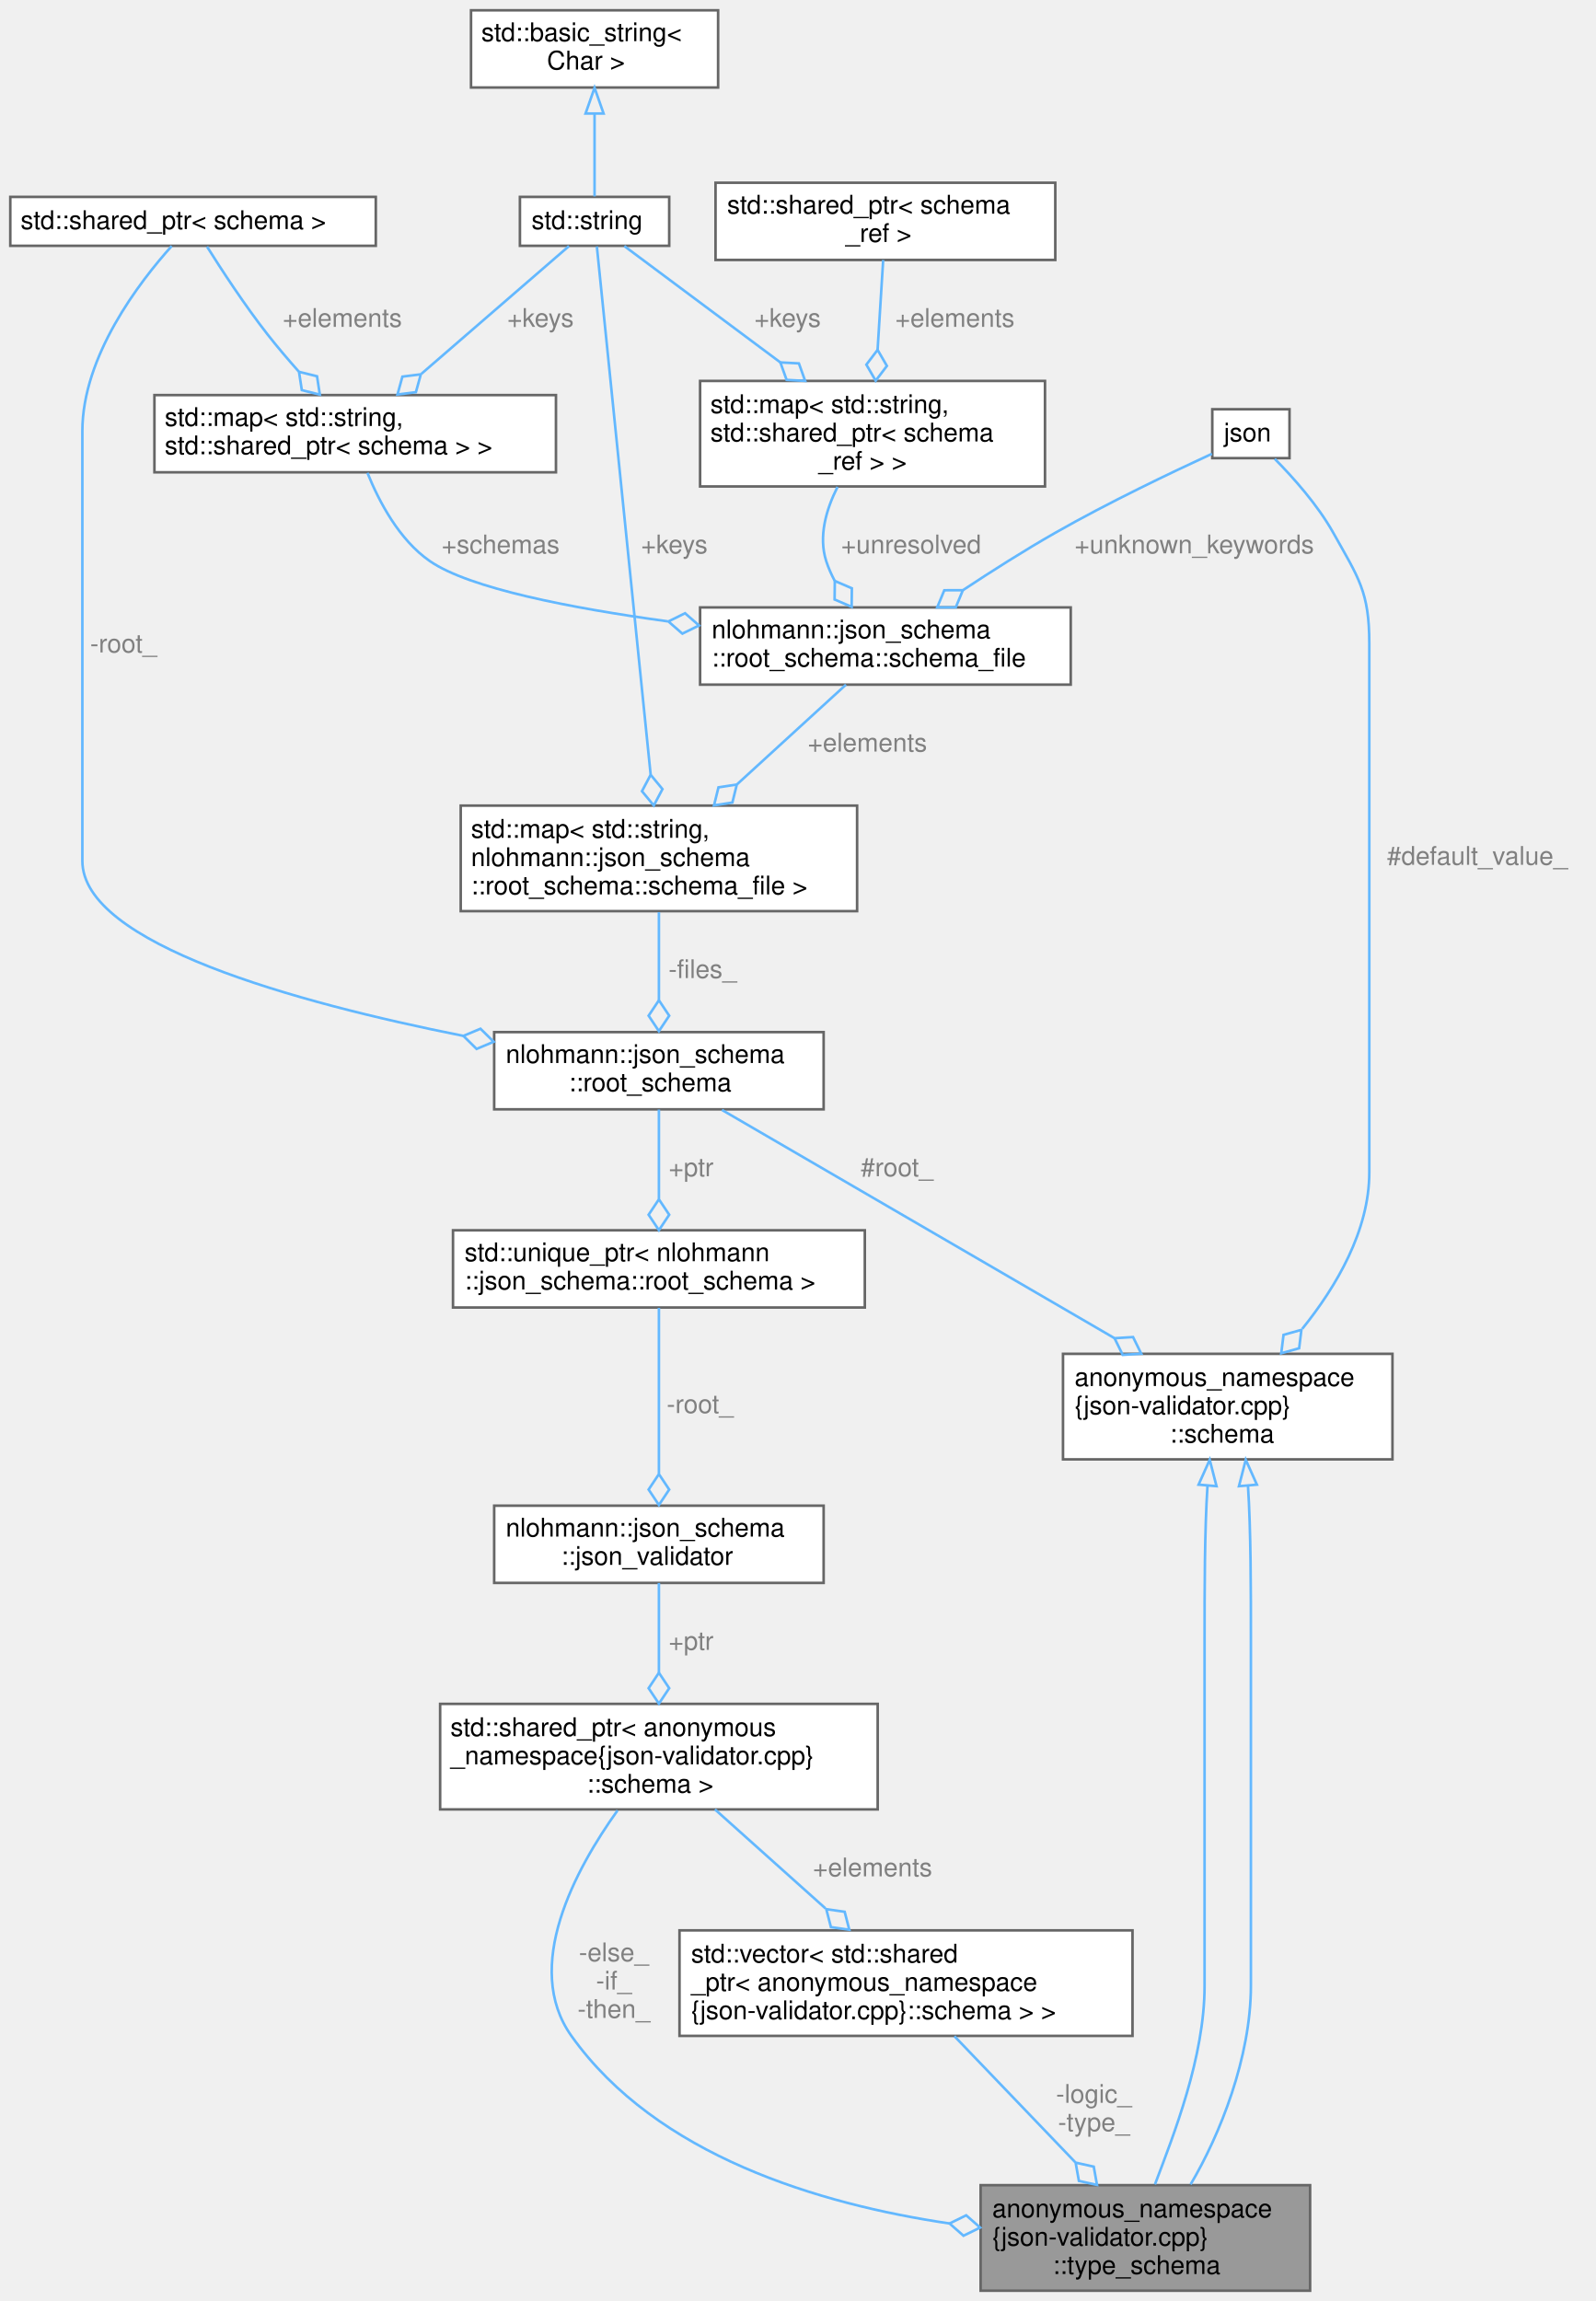
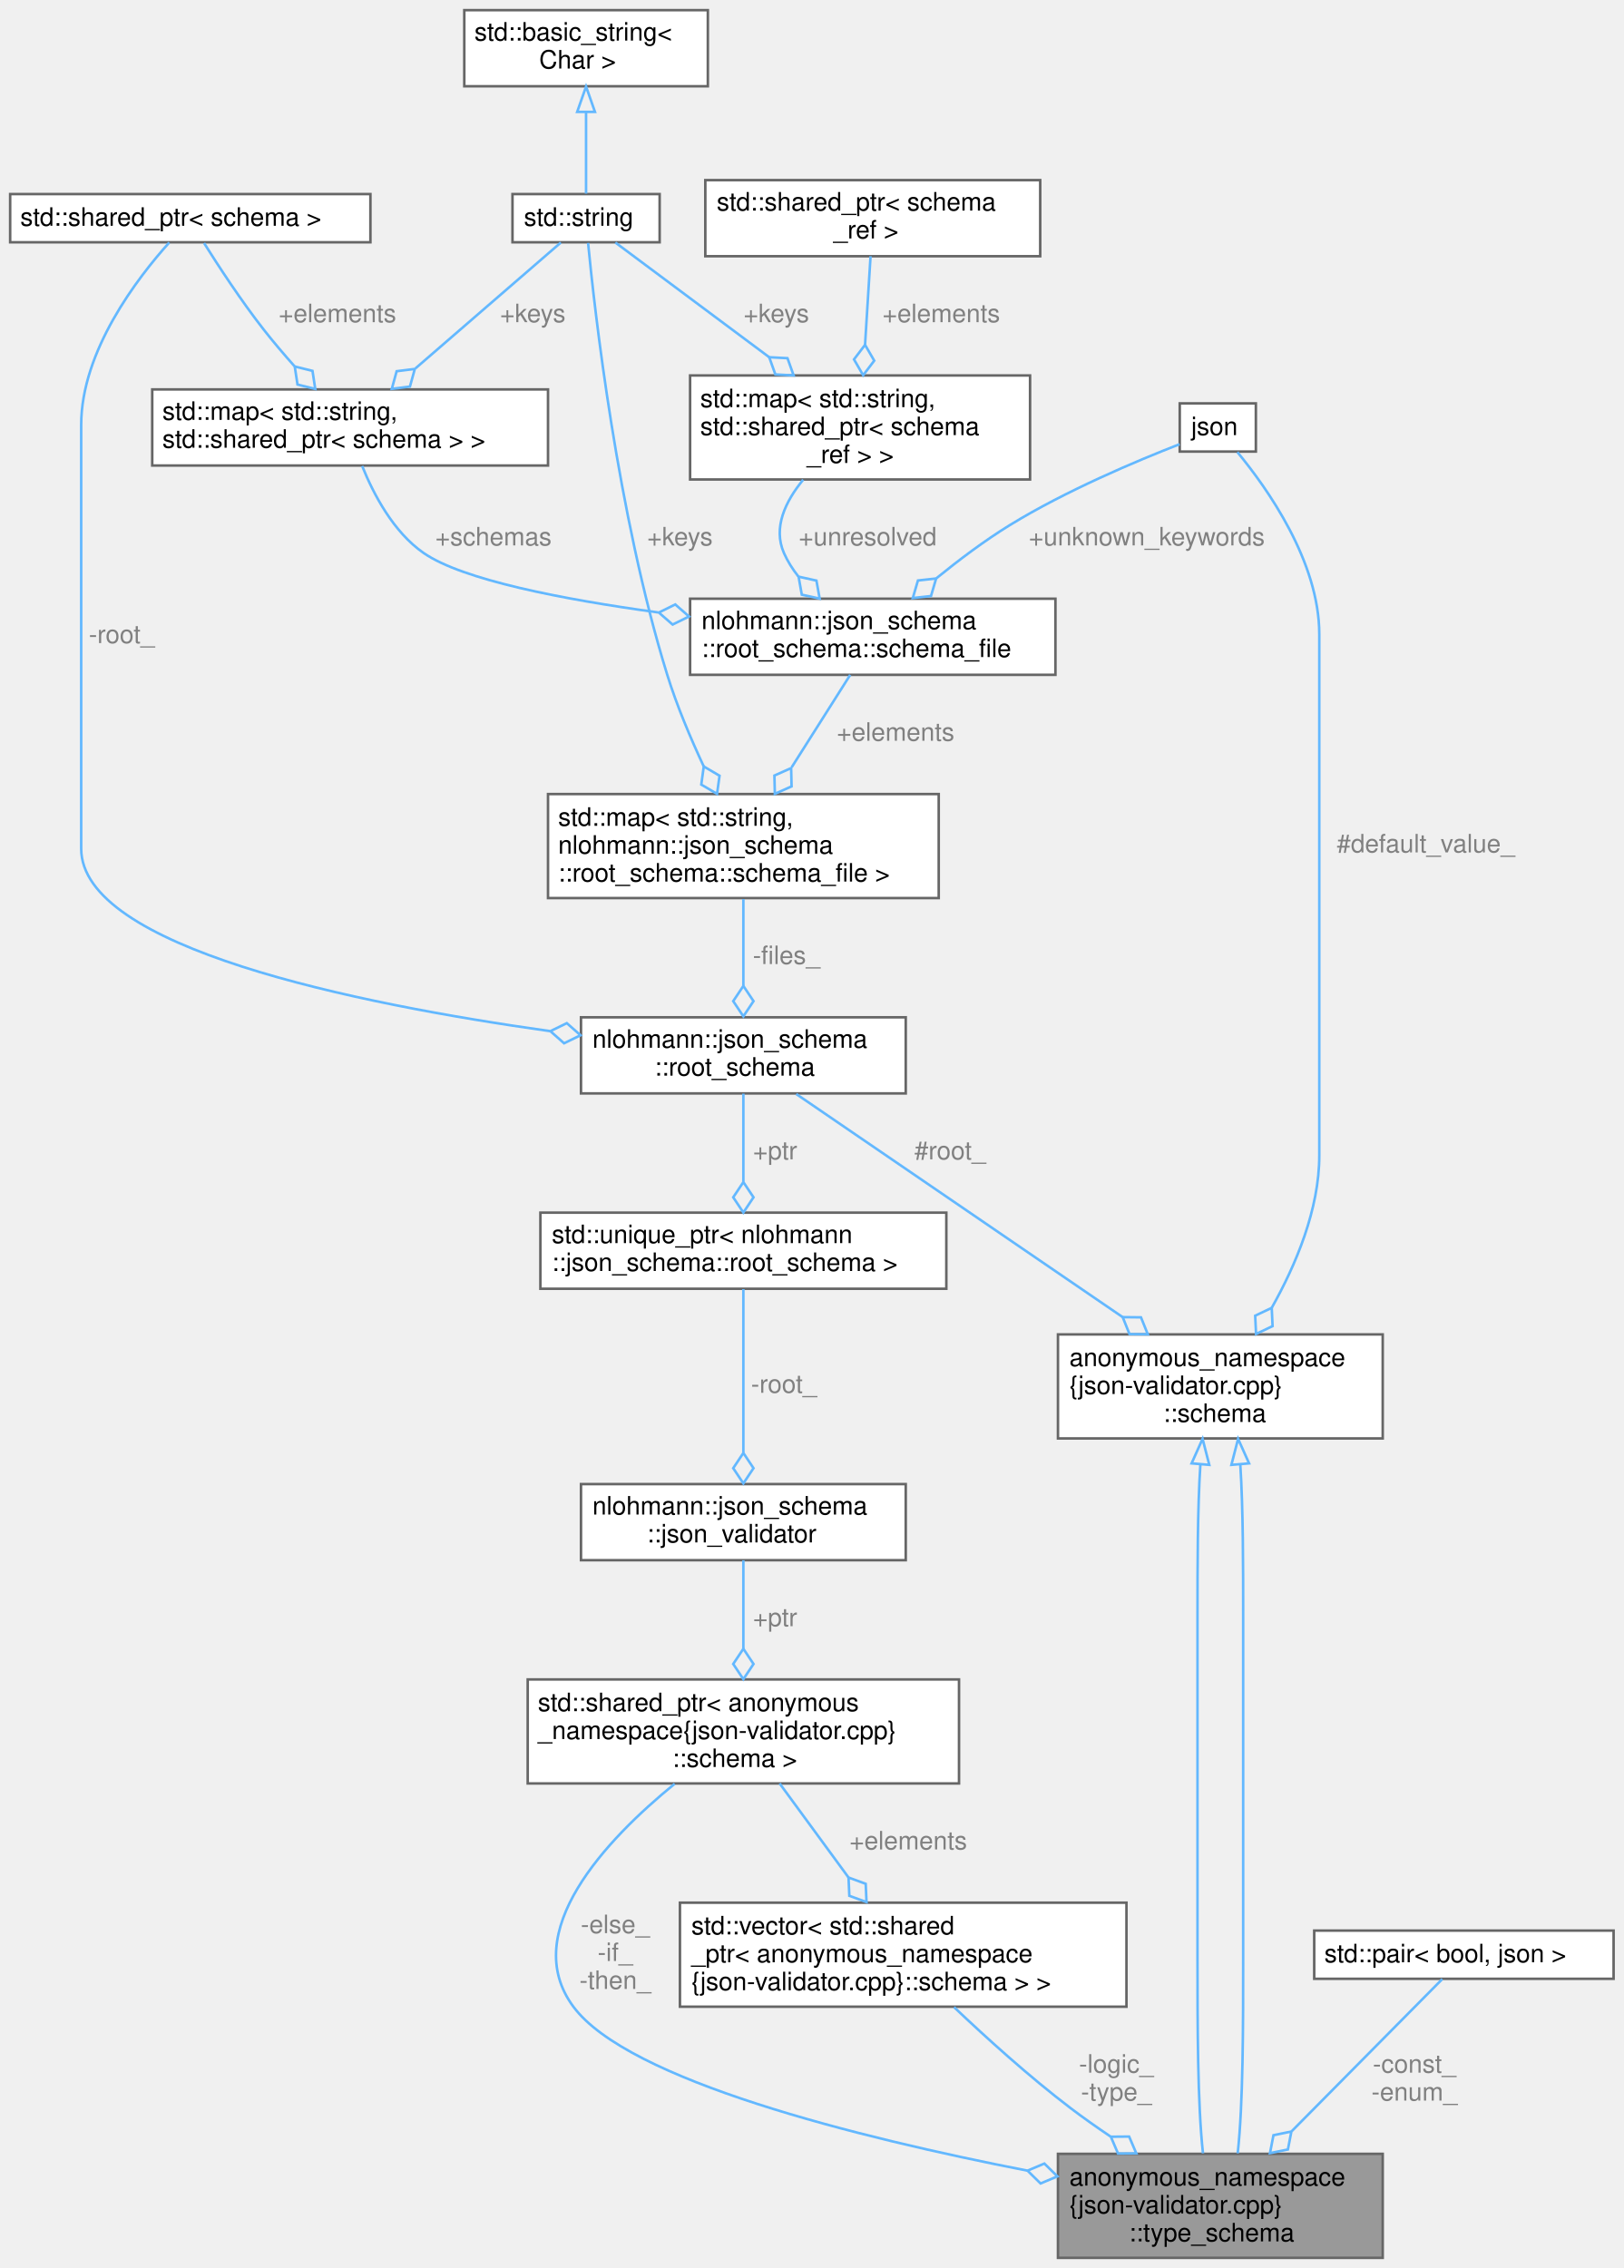
- <svg xmlns="http://www.w3.org/2000/svg" xmlns:xlink="http://www.w3.org/1999/xlink" width="620pt" height="894pt" viewBox="0.00 0.00 620.00 894.00">
+ <svg xmlns="http://www.w3.org/2000/svg" xmlns:xlink="http://www.w3.org/1999/xlink" width="640pt" height="894pt" viewBox="0.00 0.00 640.00 894.00">
  <g id="graph0" class="graph" transform="scale(1 1) rotate(0) translate(4 890)">
    <g id="Node000001" class="node">
      <g id="a_Node000001">
        <a xlink:title=" ">
-           <polygon fill="#999999" stroke="transparent" points="505,-41 377,-41 377,0 505,0 505,-41" />
-           <text text-anchor="start" x="381.5" y="-28.5" font-family="Helvetica,sans-Serif" font-size="10.00">anonymous_namespace</text>
-           <text text-anchor="start" x="381.5" y="-17.5" font-family="Helvetica,sans-Serif" font-size="10.00">{json-validator.cpp}</text>
-           <text text-anchor="start" x="405" y="-6.5" font-family="Helvetica,sans-Serif" font-size="10.00">::type_schema</text>
-           <polygon fill="none" stroke="#666666" points="377,0 377,-41 505,-41 505,0 377,0" />
+           <polygon fill="#999999" stroke="transparent" points="541,-41 413,-41 413,0 541,0 541,-41" />
+           <text text-anchor="start" x="417.5" y="-28.5" font-family="Helvetica,sans-Serif" font-size="10.00">anonymous_namespace</text>
+           <text text-anchor="start" x="417.5" y="-17.5" font-family="Helvetica,sans-Serif" font-size="10.00">{json-validator.cpp}</text>
+           <text text-anchor="start" x="441" y="-6.5" font-family="Helvetica,sans-Serif" font-size="10.00">::type_schema</text>
+           <polygon fill="none" stroke="#666666" points="413,0 413,-41 541,-41 541,0 413,0" />
        </a>
      </g>
    </g>
    <g id="Node000002" class="node">
      <g id="a_Node000002">
        <a xlink:href="classanonymous__namespace_02json-validator_8cpp_03_1_1schema.html" target="_top" xlink:title=" ">
-           <polygon fill="white" stroke="transparent" points="537,-364 409,-364 409,-323 537,-323 537,-364" />
-           <text text-anchor="start" x="413.5" y="-351.5" font-family="Helvetica,sans-Serif" font-size="10.00">anonymous_namespace</text>
-           <text text-anchor="start" x="413.5" y="-340.5" font-family="Helvetica,sans-Serif" font-size="10.00">{json-validator.cpp}</text>
-           <text text-anchor="start" x="450.5" y="-329.5" font-family="Helvetica,sans-Serif" font-size="10.00">::schema</text>
-           <polygon fill="none" stroke="#666666" points="409,-323 409,-364 537,-364 537,-323 409,-323" />
+           <polygon fill="white" stroke="transparent" points="541,-364 413,-364 413,-323 541,-323 541,-364" />
+           <text text-anchor="start" x="417.5" y="-351.5" font-family="Helvetica,sans-Serif" font-size="10.00">anonymous_namespace</text>
+           <text text-anchor="start" x="417.5" y="-340.5" font-family="Helvetica,sans-Serif" font-size="10.00">{json-validator.cpp}</text>
+           <text text-anchor="start" x="454.5" y="-329.5" font-family="Helvetica,sans-Serif" font-size="10.00">::schema</text>
+           <polygon fill="none" stroke="#666666" points="413,-323 413,-364 541,-364 541,-323 413,-323" />
        </a>
      </g>
    </g>
    <g id="edge1_Node000001_Node000002" class="edge">
      <g id="a_edge1_Node000001_Node000002">
        <a xlink:title=" ">
-           <path fill="none" stroke="#63b8ff" d="M465.13,-312.65C464,-295.13 464,-272.56 464,-252.5 464,-252.5 464,-252.5 464,-118.5 464,-90.66 451.96,-60.48 444.73,-41.31" />
-           <polygon fill="none" stroke="#63b8ff" points="461.67,-313.17 466,-322.84 468.64,-312.58 461.67,-313.17" />
+           <path fill="none" stroke="#63b8ff" d="M469.13,-312.65C468,-295.13 468,-272.56 468,-252.5 468,-252.5 468,-252.5 468,-118.5 468,-91.72 468,-60.79 470.16,-41.19" />
+           <polygon fill="none" stroke="#63b8ff" points="465.67,-313.17 470,-322.84 472.64,-312.58 465.67,-313.17" />
        </a>
      </g>
    </g>
    <g id="edge16_Node000001_Node000002" class="edge">
      <g id="a_edge16_Node000001_Node000002">
        <a xlink:title=" ">
-           <path fill="none" stroke="#63b8ff" d="M480.87,-312.65C482,-295.13 482,-272.56 482,-252.5 482,-252.5 482,-252.5 482,-118.5 482,-90.66 469.96,-60.48 458.58,-41.31" />
-           <polygon fill="none" stroke="#63b8ff" points="477.36,-312.58 480,-322.84 484.33,-313.17 477.36,-312.58" />
+           <path fill="none" stroke="#63b8ff" d="M484.87,-312.65C486,-295.13 486,-272.56 486,-252.5 486,-252.5 486,-252.5 486,-118.5 486,-91.72 486,-60.79 483.84,-41.19" />
+           <polygon fill="none" stroke="#63b8ff" points="481.36,-312.58 484,-322.84 488.33,-313.17 481.36,-312.58" />
        </a>
      </g>
    </g>
    <g id="Node000003" class="node">
      <g id="a_Node000003">
        <a xlink:href="classnlohmann_1_1json__schema_1_1root__schema.html" target="_top" xlink:title=" ">
-           <polygon fill="white" stroke="transparent" points="316,-489 188,-489 188,-459 316,-459 316,-489" />
-           <text text-anchor="start" x="192.5" y="-477" font-family="Helvetica,sans-Serif" font-size="10.00">nlohmann::json_schema</text>
-           <text text-anchor="start" x="217" y="-466" font-family="Helvetica,sans-Serif" font-size="10.00">::root_schema</text>
-           <polygon fill="none" stroke="#666666" points="188,-459 188,-489 316,-489 316,-459 188,-459" />
+           <polygon fill="white" stroke="transparent" points="353,-489 225,-489 225,-459 353,-459 353,-489" />
+           <text text-anchor="start" x="229.5" y="-477" font-family="Helvetica,sans-Serif" font-size="10.00">nlohmann::json_schema</text>
+           <text text-anchor="start" x="254" y="-466" font-family="Helvetica,sans-Serif" font-size="10.00">::root_schema</text>
+           <polygon fill="none" stroke="#666666" points="225,-459 225,-489 353,-489 353,-459 225,-459" />
        </a>
      </g>
    </g>
    <g id="edge2_Node000002_Node000003" class="edge">
      <g id="a_edge2_Node000002_Node000003">
        <a xlink:title=" ">
-           <path fill="none" stroke="#63b8ff" d="M276.5,-458.76C313.22,-437.4 383.12,-396.76 428.88,-370.15" />
-           <polygon fill="none" stroke="#63b8ff" points="429.02,-370.07 432.2,-363.6 439.4,-364.04 436.22,-370.51 429.02,-370.07" />
-         </a>
-       </g>
-       <text text-anchor="middle" x="344.5" y="-433" font-family="Helvetica,sans-Serif" font-size="10.00" fill="grey"> #root_</text>
+           <path fill="none" stroke="#63b8ff" d="M309.84,-458.76C340.82,-437.58 399.54,-397.44 438.48,-370.83" />
+           <polygon fill="none" stroke="#63b8ff" points="438.51,-370.81 441.2,-364.12 448.41,-364.04 445.72,-370.73 438.51,-370.81" />
+         </a>
+       </g>
+       <text text-anchor="middle" x="370.5" y="-433" font-family="Helvetica,sans-Serif" font-size="10.00" fill="grey"> #root_</text>
    </g>
    <g id="Node000016" class="node">
      <g id="a_Node000016">
        <a xlink:title=" ">
-           <polygon fill="white" stroke="transparent" points="332,-412 172,-412 172,-382 332,-382 332,-412" />
-           <text text-anchor="start" x="176.5" y="-400" font-family="Helvetica,sans-Serif" font-size="10.00">std::unique_ptr&lt; nlohmann</text>
-           <text text-anchor="start" x="176.5" y="-389" font-family="Helvetica,sans-Serif" font-size="10.00">::json_schema::root_schema &gt;</text>
-           <polygon fill="none" stroke="#666666" points="172,-382 172,-412 332,-412 332,-382 172,-382" />
+           <polygon fill="white" stroke="transparent" points="369,-412 209,-412 209,-382 369,-382 369,-412" />
+           <text text-anchor="start" x="213.5" y="-400" font-family="Helvetica,sans-Serif" font-size="10.00">std::unique_ptr&lt; nlohmann</text>
+           <text text-anchor="start" x="213.5" y="-389" font-family="Helvetica,sans-Serif" font-size="10.00">::json_schema::root_schema &gt;</text>
+           <polygon fill="none" stroke="#666666" points="209,-382 209,-412 369,-412 369,-382 209,-382" />
        </a>
      </g>
    </g>
    <g id="edge21_Node000016_Node000003" class="edge">
      <g id="a_edge21_Node000016_Node000003">
        <a xlink:title=" ">
-           <path fill="none" stroke="#63b8ff" d="M252,-458.89C252,-449.15 252,-435.9 252,-424.25" />
-           <polygon fill="none" stroke="#63b8ff" points="252,-424.04 248,-418.04 252,-412.04 256,-418.04 252,-424.04" />
-         </a>
-       </g>
-       <text text-anchor="middle" x="264.5" y="-433" font-family="Helvetica,sans-Serif" font-size="10.00" fill="grey"> +ptr</text>
+           <path fill="none" stroke="#63b8ff" d="M289,-458.89C289,-449.15 289,-435.9 289,-424.25" />
+           <polygon fill="none" stroke="#63b8ff" points="289,-424.04 285,-418.04 289,-412.04 293,-418.04 289,-424.04" />
+         </a>
+       </g>
+       <text text-anchor="middle" x="301.5" y="-433" font-family="Helvetica,sans-Serif" font-size="10.00" fill="grey"> +ptr</text>
    </g>
    <g id="Node000004" class="node">
      <g id="a_Node000004">
        <a xlink:title=" ">
          <polygon fill="white" stroke="transparent" points="142,-813.5 0,-813.5 0,-794.5 142,-794.5 142,-813.5" />
          <text text-anchor="start" x="4" y="-801" font-family="Helvetica,sans-Serif" font-size="10.00">std::shared_ptr&lt; schema &gt;</text>
          <polygon fill="none" stroke="#666666" points="0,-794.5 0,-813.5 142,-813.5 142,-794.5 0,-794.5" />
        </a>
      </g>
    </g>
    <g id="edge3_Node000003_Node000004" class="edge">
      <g id="a_edge3_Node000003_Node000004">
        <a xlink:title=" ">
-           <path fill="none" stroke="#63b8ff" d="M62.71,-794.4C50.21,-780.49 28,-751.65 28,-722.5 28,-722.5 28,-722.5 28,-555.5 28,-523.31 110.97,-500.48 175.92,-487.55" />
-           <polygon fill="none" stroke="#63b8ff" points="176.03,-487.53 181.16,-482.46 187.81,-485.25 182.68,-490.31 176.03,-487.53" />
+           <path fill="none" stroke="#63b8ff" d="M62.71,-794.4C50.21,-780.49 28,-751.65 28,-722.5 28,-722.5 28,-722.5 28,-555.5 28,-516.51 135.71,-494.39 212.74,-483.56" />
+           <polygon fill="none" stroke="#63b8ff" points="212.93,-483.54 218.33,-478.76 224.82,-481.92 219.41,-486.69 212.93,-483.54" />
        </a>
      </g>
      <text text-anchor="middle" x="44" y="-636.5" font-family="Helvetica,sans-Serif" font-size="10.00" fill="grey"> -root_</text>
    </g>
    <g id="Node000009" class="node">
      <g id="a_Node000009">
        <a xlink:title=" ">
          <polygon fill="white" stroke="transparent" points="212,-736.5 56,-736.5 56,-706.5 212,-706.5 212,-736.5" />
          <text text-anchor="start" x="60" y="-724.5" font-family="Helvetica,sans-Serif" font-size="10.00">std::map&lt; std::string,</text>
          <text text-anchor="start" x="60" y="-713.5" font-family="Helvetica,sans-Serif" font-size="10.00"> std::shared_ptr&lt; schema &gt; &gt;</text>
          <polygon fill="none" stroke="#666666" points="56,-706.5 56,-736.5 212,-736.5 212,-706.5 56,-706.5" />
        </a>
      </g>
    </g>
    <g id="edge10_Node000009_Node000004" class="edge">
      <g id="a_edge10_Node000009_Node000004">
        <a xlink:title=" ">
          <path fill="none" stroke="#63b8ff" d="M76.43,-794.18C82.01,-785.3 91.11,-771.34 100,-760 103.73,-755.24 107.92,-750.32 112.04,-745.68" />
          <polygon fill="none" stroke="#63b8ff" points="112.17,-745.54 113.26,-738.42 120.26,-736.68 119.17,-743.81 112.17,-745.54" />
        </a>
      </g>
      <text text-anchor="middle" x="129" y="-763" font-family="Helvetica,sans-Serif" font-size="10.00" fill="grey"> +elements</text>
    </g>
    <g id="Node000005" class="node">
      <g id="a_Node000005">
        <a xlink:title=" ">
-           <polygon fill="white" stroke="transparent" points="329,-577 175,-577 175,-536 329,-536 329,-577" />
-           <text text-anchor="start" x="179" y="-564.5" font-family="Helvetica,sans-Serif" font-size="10.00">std::map&lt; std::string,</text>
-           <text text-anchor="start" x="179" y="-553.5" font-family="Helvetica,sans-Serif" font-size="10.00"> nlohmann::json_schema</text>
-           <text text-anchor="start" x="179" y="-542.5" font-family="Helvetica,sans-Serif" font-size="10.00">::root_schema::schema_file &gt;</text>
-           <polygon fill="none" stroke="#666666" points="175,-536 175,-577 329,-577 329,-536 175,-536" />
+           <polygon fill="white" stroke="transparent" points="366,-577 212,-577 212,-536 366,-536 366,-577" />
+           <text text-anchor="start" x="216" y="-564.5" font-family="Helvetica,sans-Serif" font-size="10.00">std::map&lt; std::string,</text>
+           <text text-anchor="start" x="216" y="-553.5" font-family="Helvetica,sans-Serif" font-size="10.00"> nlohmann::json_schema</text>
+           <text text-anchor="start" x="216" y="-542.5" font-family="Helvetica,sans-Serif" font-size="10.00">::root_schema::schema_file &gt;</text>
+           <polygon fill="none" stroke="#666666" points="212,-536 212,-577 366,-577 366,-536 212,-536" />
        </a>
      </g>
    </g>
    <g id="edge4_Node000003_Node000005" class="edge">
      <g id="a_edge4_Node000003_Node000005">
        <a xlink:title=" ">
-           <path fill="none" stroke="#63b8ff" d="M252,-535.6C252,-525.29 252,-512.57 252,-501.45" />
-           <polygon fill="none" stroke="#63b8ff" points="252,-501.37 248,-495.37 252,-489.37 256,-495.37 252,-501.37" />
-         </a>
-       </g>
-       <text text-anchor="middle" x="269" y="-510" font-family="Helvetica,sans-Serif" font-size="10.00" fill="grey"> -files_</text>
+           <path fill="none" stroke="#63b8ff" d="M289,-535.6C289,-525.29 289,-512.57 289,-501.45" />
+           <polygon fill="none" stroke="#63b8ff" points="289,-501.37 285,-495.37 289,-489.37 293,-495.37 289,-501.37" />
+         </a>
+       </g>
+       <text text-anchor="middle" x="306" y="-510" font-family="Helvetica,sans-Serif" font-size="10.00" fill="grey"> -files_</text>
    </g>
    <g id="Node000006" class="node">
      <g id="a_Node000006">
        <a xlink:title=" ">
          <polygon fill="white" stroke="transparent" points="256,-813.5 198,-813.5 198,-794.5 256,-794.5 256,-813.5" />
          <text text-anchor="start" x="202.5" y="-801" font-family="Helvetica,sans-Serif" font-size="10.00">std::string</text>
          <polygon fill="none" stroke="#666666" points="198,-794.5 198,-813.5 256,-813.5 256,-794.5 198,-794.5" />
        </a>
      </g>
    </g>
    <g id="edge5_Node000005_Node000006" class="edge">
      <g id="a_edge5_Node000005_Node000006">
        <a xlink:title=" ">
-           <path fill="none" stroke="#63b8ff" d="M227.89,-794.26C231.21,-761.61 243.01,-645.76 248.78,-589.13" />
-           <polygon fill="none" stroke="#63b8ff" points="248.79,-588.98 245.42,-582.6 250.01,-577.04 253.38,-583.41 248.79,-588.98" />
-         </a>
-       </g>
-       <text text-anchor="middle" x="258" y="-675" font-family="Helvetica,sans-Serif" font-size="10.00" fill="grey"> +keys</text>
+           <path fill="none" stroke="#63b8ff" d="M227.79,-794.25C230.33,-767.97 239.29,-687.63 259,-624 262.75,-611.88 268.17,-599.06 273.36,-587.94" />
+           <polygon fill="none" stroke="#63b8ff" points="273.39,-587.88 272.41,-580.74 278.62,-577.08 279.61,-584.22 273.39,-587.88" />
+         </a>
+       </g>
+       <text text-anchor="middle" x="264" y="-675" font-family="Helvetica,sans-Serif" font-size="10.00" fill="grey"> +keys</text>
    </g>
    <g id="edge9_Node000009_Node000006" class="edge">
      <g id="a_edge9_Node000009_Node000006">
        <a xlink:title=" ">
          <path fill="none" stroke="#63b8ff" d="M217.05,-794.39C203.48,-782.64 178.7,-761.19 159.73,-744.77" />
          <polygon fill="none" stroke="#63b8ff" points="159.5,-744.57 152.34,-743.67 150.43,-736.72 157.58,-737.62 159.5,-744.57" />
        </a>
      </g>
      <text text-anchor="middle" x="206" y="-763" font-family="Helvetica,sans-Serif" font-size="10.00" fill="grey"> +keys</text>
    </g>
    <g id="Node000010" class="node">
      <g id="a_Node000010">
        <a xlink:title=" ">
          <polygon fill="white" stroke="transparent" points="402,-742 268,-742 268,-701 402,-701 402,-742" />
          <text text-anchor="start" x="272" y="-729.5" font-family="Helvetica,sans-Serif" font-size="10.00">std::map&lt; std::string,</text>
          <text text-anchor="start" x="272" y="-718.5" font-family="Helvetica,sans-Serif" font-size="10.00"> std::shared_ptr&lt; schema</text>
          <text text-anchor="start" x="314" y="-707.5" font-family="Helvetica,sans-Serif" font-size="10.00">_ref &gt; &gt;</text>
          <polygon fill="none" stroke="#666666" points="268,-701 268,-742 402,-742 402,-701 268,-701" />
        </a>
      </g>
    </g>
    <g id="edge12_Node000010_Node000006" class="edge">
      <g id="a_edge12_Node000010_Node000006">
        <a xlink:title=" ">
          <path fill="none" stroke="#63b8ff" d="M238.56,-794.39C252.93,-783.67 278.15,-764.88 299.19,-749.19" />
          <polygon fill="none" stroke="#63b8ff" points="299.19,-749.19 301.61,-742.4 308.81,-742.02 306.39,-748.81 299.19,-749.19" />
        </a>
      </g>
      <text text-anchor="middle" x="302" y="-763" font-family="Helvetica,sans-Serif" font-size="10.00" fill="grey"> +keys</text>
    </g>
    <g id="Node000007" class="node">
      <g id="a_Node000007">
        <a xlink:title=" ">
          <polygon fill="white" stroke="transparent" points="275,-886 179,-886 179,-856 275,-856 275,-886" />
          <text text-anchor="start" x="183" y="-874" font-family="Helvetica,sans-Serif" font-size="10.00">std::basic_string&lt;</text>
          <text text-anchor="start" x="208.5" y="-863" font-family="Helvetica,sans-Serif" font-size="10.00"> Char &gt;</text>
          <polygon fill="none" stroke="#666666" points="179,-856 179,-886 275,-886 275,-856 179,-856" />
        </a>
      </g>
    </g>
    <g id="edge6_Node000006_Node000007" class="edge">
      <g id="a_edge6_Node000006_Node000007">
        <a xlink:title=" ">
          <path fill="none" stroke="#63b8ff" d="M227,-845.75C227,-834.52 227,-821.88 227,-813.69" />
          <polygon fill="none" stroke="#63b8ff" points="223.5,-845.9 227,-855.9 230.5,-845.9 223.5,-845.9" />
        </a>
      </g>
    </g>
    <g id="Node000008" class="node">
      <g id="a_Node000008">
        <a xlink:href="structnlohmann_1_1json__schema_1_1root__schema_1_1schema__file.html" target="_top" xlink:title=" ">
          <polygon fill="white" stroke="transparent" points="412,-654 268,-654 268,-624 412,-624 412,-654" />
          <text text-anchor="start" x="272.5" y="-642" font-family="Helvetica,sans-Serif" font-size="10.00">nlohmann::json_schema</text>
          <text text-anchor="start" x="272.5" y="-631" font-family="Helvetica,sans-Serif" font-size="10.00">::root_schema::schema_file</text>
          <polygon fill="none" stroke="#666666" points="268,-624 268,-654 412,-654 412,-624 268,-624" />
        </a>
      </g>
    </g>
    <g id="edge7_Node000005_Node000008" class="edge">
      <g id="a_edge7_Node000005_Node000008">
        <a xlink:title=" ">
-           <path fill="none" stroke="#63b8ff" d="M324.67,-623.98C313.04,-613.34 296.67,-598.36 282.41,-585.32" />
-           <polygon fill="none" stroke="#63b8ff" points="282.27,-585.19 275.14,-584.09 273.41,-577.09 280.54,-578.19 282.27,-585.19" />
-         </a>
-       </g>
-       <text text-anchor="middle" x="333" y="-598" font-family="Helvetica,sans-Serif" font-size="10.00" fill="grey"> +elements</text>
+           <path fill="none" stroke="#63b8ff" d="M331.12,-623.98C324.76,-613.94 315.96,-600.06 308.05,-587.57" />
+           <polygon fill="none" stroke="#63b8ff" points="307.83,-587.23 301.24,-584.3 301.41,-577.09 308,-580.02 307.83,-587.23" />
+         </a>
+       </g>
+       <text text-anchor="middle" x="349" y="-598" font-family="Helvetica,sans-Serif" font-size="10.00" fill="grey"> +elements</text>
    </g>
    <g id="edge8_Node000008_Node000009" class="edge">
      <g id="a_edge8_Node000008_Node000009">
        <a xlink:title=" ">
          <path fill="none" stroke="#63b8ff" d="M138.75,-706.3C143.23,-695.18 151.06,-680.26 163,-672 178.29,-661.42 217.67,-653.75 255.41,-648.59" />
          <polygon fill="none" stroke="#63b8ff" points="255.68,-648.55 261.11,-643.81 267.58,-646.99 262.15,-651.74 255.68,-648.55" />
        </a>
      </g>
      <text text-anchor="middle" x="190.5" y="-675" font-family="Helvetica,sans-Serif" font-size="10.00" fill="grey"> +schemas</text>
    </g>
    <g id="edge11_Node000008_Node000010" class="edge">
      <g id="a_edge11_Node000008_Node000010">
        <a xlink:title=" ">
-           <path fill="none" stroke="#63b8ff" d="M321.39,-700.82C316.98,-692.05 313.92,-681.57 317,-672 317.84,-669.41 318.97,-666.85 320.28,-664.37" />
-           <polygon fill="none" stroke="#63b8ff" points="320.34,-664.29 320.26,-657.08 326.88,-654.23 326.96,-661.44 320.34,-664.29" />
-         </a>
-       </g>
-       <text text-anchor="middle" x="350" y="-675" font-family="Helvetica,sans-Serif" font-size="10.00" fill="grey"> +unresolved</text>
+           <path fill="none" stroke="#63b8ff" d="M312.57,-700.89C305.53,-692.32 300.61,-681.97 305,-672 306.43,-668.75 308.37,-665.69 310.62,-662.84" />
+           <polygon fill="none" stroke="#63b8ff" points="310.76,-662.69 312.03,-655.59 319.07,-654.04 317.8,-661.14 310.76,-662.69" />
+         </a>
+       </g>
+       <text text-anchor="middle" x="338" y="-675" font-family="Helvetica,sans-Serif" font-size="10.00" fill="grey"> +unresolved</text>
    </g>
    <g id="Node000011" class="node">
      <g id="a_Node000011">
        <a xlink:title=" ">
          <polygon fill="white" stroke="transparent" points="406,-819 274,-819 274,-789 406,-789 406,-819" />
          <text text-anchor="start" x="278.5" y="-807" font-family="Helvetica,sans-Serif" font-size="10.00">std::shared_ptr&lt; schema</text>
          <text text-anchor="start" x="324.5" y="-796" font-family="Helvetica,sans-Serif" font-size="10.00">_ref &gt;</text>
          <polygon fill="none" stroke="#666666" points="274,-789 274,-819 406,-819 406,-789 274,-789" />
        </a>
      </g>
    </g>
    <g id="edge13_Node000010_Node000011" class="edge">
      <g id="a_edge13_Node000010_Node000011">
        <a xlink:title=" ">
          <path fill="none" stroke="#63b8ff" d="M339.13,-788.98C338.53,-779.35 337.71,-766.17 336.96,-754.09" />
          <polygon fill="none" stroke="#63b8ff" points="336.96,-754.07 332.6,-748.33 336.22,-742.09 340.58,-747.83 336.96,-754.07" />
        </a>
      </g>
      <text text-anchor="middle" x="367" y="-763" font-family="Helvetica,sans-Serif" font-size="10.00" fill="grey"> +elements</text>
    </g>
    <g id="Node000012" class="node">
      <g id="a_Node000012">
        <a xlink:title=" ">
-           <polygon fill="white" stroke="transparent" points="497,-731 467,-731 467,-712 497,-712 497,-731" />
-           <text text-anchor="start" x="471.5" y="-718.5" font-family="Helvetica,sans-Serif" font-size="10.00">json</text>
-           <polygon fill="none" stroke="#666666" points="467,-712 467,-731 497,-731 497,-712 467,-712" />
+           <polygon fill="white" stroke="transparent" points="491,-731 461,-731 461,-712 491,-712 491,-731" />
+           <text text-anchor="start" x="465.5" y="-718.5" font-family="Helvetica,sans-Serif" font-size="10.00">json</text>
+           <polygon fill="none" stroke="#666666" points="461,-712 461,-731 491,-731 491,-712 461,-712" />
        </a>
      </g>
    </g>
    <g id="edge15_Node000002_Node000012" class="edge">
      <g id="a_edge15_Node000002_Node000012">
        <a xlink:title=" ">
-           <path fill="none" stroke="#63b8ff" d="M491.26,-711.72C498.34,-704.57 507.89,-693.9 514,-683 523.82,-665.46 528,-660.1 528,-640 528,-640 528,-640 528,-434.5 528,-411.91 515.22,-390.18 501.98,-373.74" />
-           <polygon fill="none" stroke="#63b8ff" points="501.62,-373.32 494.68,-371.38 493.79,-364.23 500.74,-366.16 501.62,-373.32" />
-         </a>
-       </g>
-       <text text-anchor="middle" x="570" y="-554" font-family="Helvetica,sans-Serif" font-size="10.00" fill="grey"> #default_value_</text>
+           <path fill="none" stroke="#63b8ff" d="M483.71,-711.79C495.34,-697.74 516,-668.71 516,-640 516,-640 516,-640 516,-434.5 516,-413.27 506.75,-391.37 497.26,-374.49" />
+           <polygon fill="none" stroke="#63b8ff" points="497.25,-374.47 490.73,-371.38 491.08,-364.18 497.59,-367.27 497.25,-374.47" />
+         </a>
+       </g>
+       <text text-anchor="middle" x="558" y="-554" font-family="Helvetica,sans-Serif" font-size="10.00" fill="grey"> #default_value_</text>
    </g>
    <g id="edge14_Node000008_Node000012" class="edge">
      <g id="a_edge14_Node000008_Node000012">
        <a xlink:title=" ">
-           <path fill="none" stroke="#63b8ff" d="M466.87,-713.69C451.34,-706.54 426.58,-694.73 406,-683 394.02,-676.18 381.25,-668.06 370.16,-660.73" />
-           <polygon fill="none" stroke="#63b8ff" points="370.09,-660.68 362.88,-660.67 360.12,-654 367.33,-654.02 370.09,-660.68" />
-         </a>
-       </g>
-       <text text-anchor="middle" x="460" y="-675" font-family="Helvetica,sans-Serif" font-size="10.00" fill="grey"> +unknown_keywords</text>
+           <path fill="none" stroke="#63b8ff" d="M460.93,-714.9C444.05,-708.33 416.14,-696.6 394,-683 384.06,-676.89 373.87,-669.21 365.06,-662.04" />
+           <polygon fill="none" stroke="#63b8ff" points="364.98,-661.97 357.81,-661.18 355.78,-654.26 362.95,-655.05 364.98,-661.97" />
+         </a>
+       </g>
+       <text text-anchor="middle" x="448" y="-675" font-family="Helvetica,sans-Serif" font-size="10.00" fill="grey"> +unknown_keywords</text>
    </g>
    <g id="Node000013" class="node">
      <g id="a_Node000013">
        <a xlink:title=" ">
-           <polygon fill="white" stroke="transparent" points="436,-140 260,-140 260,-99 436,-99 436,-140" />
-           <text text-anchor="start" x="264.5" y="-127.5" font-family="Helvetica,sans-Serif" font-size="10.00">std::vector&lt; std::shared</text>
-           <text text-anchor="start" x="264.5" y="-116.5" font-family="Helvetica,sans-Serif" font-size="10.00">_ptr&lt; anonymous_namespace</text>
-           <text text-anchor="start" x="264.5" y="-105.5" font-family="Helvetica,sans-Serif" font-size="10.00">{json-validator.cpp}::schema &gt; &gt;</text>
-           <polygon fill="none" stroke="#666666" points="260,-99 260,-140 436,-140 436,-99 260,-99" />
+           <polygon fill="white" stroke="transparent" points="440,-140 264,-140 264,-99 440,-99 440,-140" />
+           <text text-anchor="start" x="268.5" y="-127.5" font-family="Helvetica,sans-Serif" font-size="10.00">std::vector&lt; std::shared</text>
+           <text text-anchor="start" x="268.5" y="-116.5" font-family="Helvetica,sans-Serif" font-size="10.00">_ptr&lt; anonymous_namespace</text>
+           <text text-anchor="start" x="268.5" y="-105.5" font-family="Helvetica,sans-Serif" font-size="10.00">{json-validator.cpp}::schema &gt; &gt;</text>
+           <polygon fill="none" stroke="#666666" points="264,-99 264,-140 440,-140 440,-99 264,-99" />
        </a>
      </g>
    </g>
    <g id="edge17_Node000001_Node000013" class="edge">
      <g id="a_edge17_Node000001_Node000013">
        <a xlink:title=" ">
-           <path fill="none" stroke="#63b8ff" d="M366.82,-98.87C380.31,-84.8 398.68,-65.64 413.77,-49.9" />
-           <polygon fill="none" stroke="#63b8ff" points="413.9,-49.76 415.17,-42.66 422.21,-41.1 420.94,-48.2 413.9,-49.76" />
-         </a>
-       </g>
-       <text text-anchor="middle" x="421" y="-73" font-family="Helvetica,sans-Serif" font-size="10.00" fill="grey"> -logic_</text>
-       <text text-anchor="middle" x="421" y="-62" font-family="Helvetica,sans-Serif" font-size="10.00" fill="grey">-type_</text>
+           <path fill="none" stroke="#63b8ff" d="M372.04,-98.82C384.75,-86.76 401.79,-71.32 418,-59 422.95,-55.24 428.27,-51.49 433.63,-47.88" />
+           <polygon fill="none" stroke="#63b8ff" points="433.84,-47.75 436.67,-41.12 443.88,-41.18 441.05,-47.81 433.84,-47.75" />
+         </a>
+       </g>
+       <text text-anchor="middle" x="436" y="-73" font-family="Helvetica,sans-Serif" font-size="10.00" fill="grey"> -logic_</text>
+       <text text-anchor="middle" x="436" y="-62" font-family="Helvetica,sans-Serif" font-size="10.00" fill="grey">-type_</text>
    </g>
    <g id="Node000014" class="node">
      <g id="a_Node000014">
        <a xlink:title=" ">
-           <polygon fill="white" stroke="transparent" points="337,-228 167,-228 167,-187 337,-187 337,-228" />
-           <text text-anchor="start" x="171" y="-215.5" font-family="Helvetica,sans-Serif" font-size="10.00">std::shared_ptr&lt; anonymous</text>
-           <text text-anchor="start" x="171" y="-204.5" font-family="Helvetica,sans-Serif" font-size="10.00">_namespace{json-validator.cpp}</text>
-           <text text-anchor="start" x="224" y="-193.5" font-family="Helvetica,sans-Serif" font-size="10.00">::schema &gt;</text>
-           <polygon fill="none" stroke="#666666" points="167,-187 167,-228 337,-228 337,-187 167,-187" />
-         </a>
-       </g>
-     </g>
-     <g id="edge22_Node000001_Node000014" class="edge">
-       <g id="a_edge22_Node000001_Node000014">
-         <a xlink:title=" ">
-           <path fill="none" stroke="#63b8ff" d="M235.95,-186.63C219.54,-163.72 198.94,-125.8 218,-99 251.1,-52.46 314.22,-33.62 364.89,-26.12" />
-           <polygon fill="none" stroke="#63b8ff" points="364.92,-26.12 370.33,-21.36 376.81,-24.53 371.39,-29.29 364.92,-26.12" />
-         </a>
-       </g>
-       <text text-anchor="middle" x="234.5" y="-128" font-family="Helvetica,sans-Serif" font-size="10.00" fill="grey"> -else_</text>
-       <text text-anchor="middle" x="234.5" y="-117" font-family="Helvetica,sans-Serif" font-size="10.00" fill="grey">-if_</text>
-       <text text-anchor="middle" x="234.5" y="-106" font-family="Helvetica,sans-Serif" font-size="10.00" fill="grey">-then_</text>
+           <polygon fill="white" stroke="transparent" points="374,-228 204,-228 204,-187 374,-187 374,-228" />
+           <text text-anchor="start" x="208" y="-215.5" font-family="Helvetica,sans-Serif" font-size="10.00">std::shared_ptr&lt; anonymous</text>
+           <text text-anchor="start" x="208" y="-204.5" font-family="Helvetica,sans-Serif" font-size="10.00">_namespace{json-validator.cpp}</text>
+           <text text-anchor="start" x="261" y="-193.5" font-family="Helvetica,sans-Serif" font-size="10.00">::schema &gt;</text>
+           <polygon fill="none" stroke="#666666" points="204,-187 204,-228 374,-228 374,-187 204,-187" />
+         </a>
+       </g>
+     </g>
+     <g id="edge23_Node000001_Node000014" class="edge">
+       <g id="a_edge23_Node000001_Node000014">
+         <a xlink:title=" ">
+           <path fill="none" stroke="#63b8ff" d="M261.92,-186.86C234.89,-164.82 200.26,-128.33 222,-99 243.54,-69.94 333.9,-47.47 400.97,-34.37" />
+           <polygon fill="none" stroke="#63b8ff" points="401,-34.37 406.14,-29.32 412.78,-32.12 407.64,-37.17 401,-34.37" />
+         </a>
+       </g>
+       <text text-anchor="middle" x="238.5" y="-128" font-family="Helvetica,sans-Serif" font-size="10.00" fill="grey"> -else_</text>
+       <text text-anchor="middle" x="238.5" y="-117" font-family="Helvetica,sans-Serif" font-size="10.00" fill="grey">-if_</text>
+       <text text-anchor="middle" x="238.5" y="-106" font-family="Helvetica,sans-Serif" font-size="10.00" fill="grey">-then_</text>
    </g>
    <g id="edge18_Node000013_Node000014" class="edge">
      <g id="a_edge18_Node000013_Node000014">
        <a xlink:title=" ">
-           <path fill="none" stroke="#63b8ff" d="M273.78,-186.99C286.46,-175.63 302.65,-161.12 316.68,-148.56" />
-           <polygon fill="none" stroke="#63b8ff" points="317.03,-148.24 318.83,-141.26 325.97,-140.24 324.17,-147.22 317.03,-148.24" />
-         </a>
-       </g>
-       <text text-anchor="middle" x="335" y="-161" font-family="Helvetica,sans-Serif" font-size="10.00" fill="grey"> +elements</text>
+           <path fill="none" stroke="#63b8ff" d="M303.3,-186.99C311.29,-176.07 321.43,-162.23 330.38,-150.02" />
+           <polygon fill="none" stroke="#63b8ff" points="330.45,-149.92 330.77,-142.71 337.54,-140.24 337.22,-147.44 330.45,-149.92" />
+         </a>
+       </g>
+       <text text-anchor="middle" x="354" y="-161" font-family="Helvetica,sans-Serif" font-size="10.00" fill="grey"> +elements</text>
    </g>
    <g id="Node000015" class="node">
      <g id="a_Node000015">
        <a xlink:href="classnlohmann_1_1json__schema_1_1json__validator.html" target="_top" xlink:title=" ">
-           <polygon fill="white" stroke="transparent" points="316,-305 188,-305 188,-275 316,-275 316,-305" />
-           <text text-anchor="start" x="192.5" y="-293" font-family="Helvetica,sans-Serif" font-size="10.00">nlohmann::json_schema</text>
-           <text text-anchor="start" x="214" y="-282" font-family="Helvetica,sans-Serif" font-size="10.00">::json_validator</text>
-           <polygon fill="none" stroke="#666666" points="188,-275 188,-305 316,-305 316,-275 188,-275" />
+           <polygon fill="white" stroke="transparent" points="353,-305 225,-305 225,-275 353,-275 353,-305" />
+           <text text-anchor="start" x="229.5" y="-293" font-family="Helvetica,sans-Serif" font-size="10.00">nlohmann::json_schema</text>
+           <text text-anchor="start" x="251" y="-282" font-family="Helvetica,sans-Serif" font-size="10.00">::json_validator</text>
+           <polygon fill="none" stroke="#666666" points="225,-275 225,-305 353,-305 353,-275 225,-275" />
        </a>
      </g>
    </g>
    <g id="edge19_Node000014_Node000015" class="edge">
      <g id="a_edge19_Node000014_Node000015">
        <a xlink:title=" ">
-           <path fill="none" stroke="#63b8ff" d="M252,-274.98C252,-265.35 252,-252.17 252,-240.09" />
-           <polygon fill="none" stroke="#63b8ff" points="252,-240.09 248,-234.09 252,-228.09 256,-234.09 252,-240.09" />
-         </a>
-       </g>
-       <text text-anchor="middle" x="264.5" y="-249" font-family="Helvetica,sans-Serif" font-size="10.00" fill="grey"> +ptr</text>
+           <path fill="none" stroke="#63b8ff" d="M289,-274.98C289,-265.35 289,-252.17 289,-240.09" />
+           <polygon fill="none" stroke="#63b8ff" points="289,-240.09 285,-234.09 289,-228.09 293,-234.09 289,-240.09" />
+         </a>
+       </g>
+       <text text-anchor="middle" x="301.5" y="-249" font-family="Helvetica,sans-Serif" font-size="10.00" fill="grey"> +ptr</text>
    </g>
    <g id="edge20_Node000015_Node000016" class="edge">
      <g id="a_edge20_Node000015_Node000016">
        <a xlink:title=" ">
-           <path fill="none" stroke="#63b8ff" d="M252,-381.84C252,-365.4 252,-337.93 252,-317.5" />
-           <polygon fill="none" stroke="#63b8ff" points="252,-317.27 248,-311.27 252,-305.27 256,-311.27 252,-317.27" />
-         </a>
-       </g>
-       <text text-anchor="middle" x="268" y="-341" font-family="Helvetica,sans-Serif" font-size="10.00" fill="grey"> -root_</text>
+           <path fill="none" stroke="#63b8ff" d="M289,-381.84C289,-365.4 289,-337.93 289,-317.5" />
+           <polygon fill="none" stroke="#63b8ff" points="289,-317.27 285,-311.27 289,-305.27 293,-311.27 289,-317.27" />
+         </a>
+       </g>
+       <text text-anchor="middle" x="305" y="-341" font-family="Helvetica,sans-Serif" font-size="10.00" fill="grey"> -root_</text>
+     </g>
+     <g id="Node000017" class="node">
+       <g id="a_Node000017">
+         <a xlink:title=" ">
+           <polygon fill="white" stroke="transparent" points="632,-129 514,-129 514,-110 632,-110 632,-129" />
+           <text text-anchor="start" x="518" y="-116.5" font-family="Helvetica,sans-Serif" font-size="10.00">std::pair&lt; bool, json &gt;</text>
+           <polygon fill="none" stroke="#666666" points="514,-110 514,-129 632,-129 632,-110 514,-110" />
+         </a>
+       </g>
+     </g>
+     <g id="edge22_Node000001_Node000017" class="edge">
+       <g id="a_edge22_Node000001_Node000017">
+         <a xlink:title=" ">
+           <path fill="none" stroke="#63b8ff" d="M564.48,-109.89C551.29,-96.56 525.33,-70.34 505.11,-49.9" />
+           <polygon fill="none" stroke="#63b8ff" points="505,-49.8 497.94,-48.34 496.56,-41.27 503.63,-42.72 505,-49.8" />
+         </a>
+       </g>
+       <text text-anchor="middle" x="553.5" y="-73" font-family="Helvetica,sans-Serif" font-size="10.00" fill="grey"> -const_</text>
+       <text text-anchor="middle" x="553.5" y="-62" font-family="Helvetica,sans-Serif" font-size="10.00" fill="grey">-enum_</text>
    </g>
  </g>
</svg>
